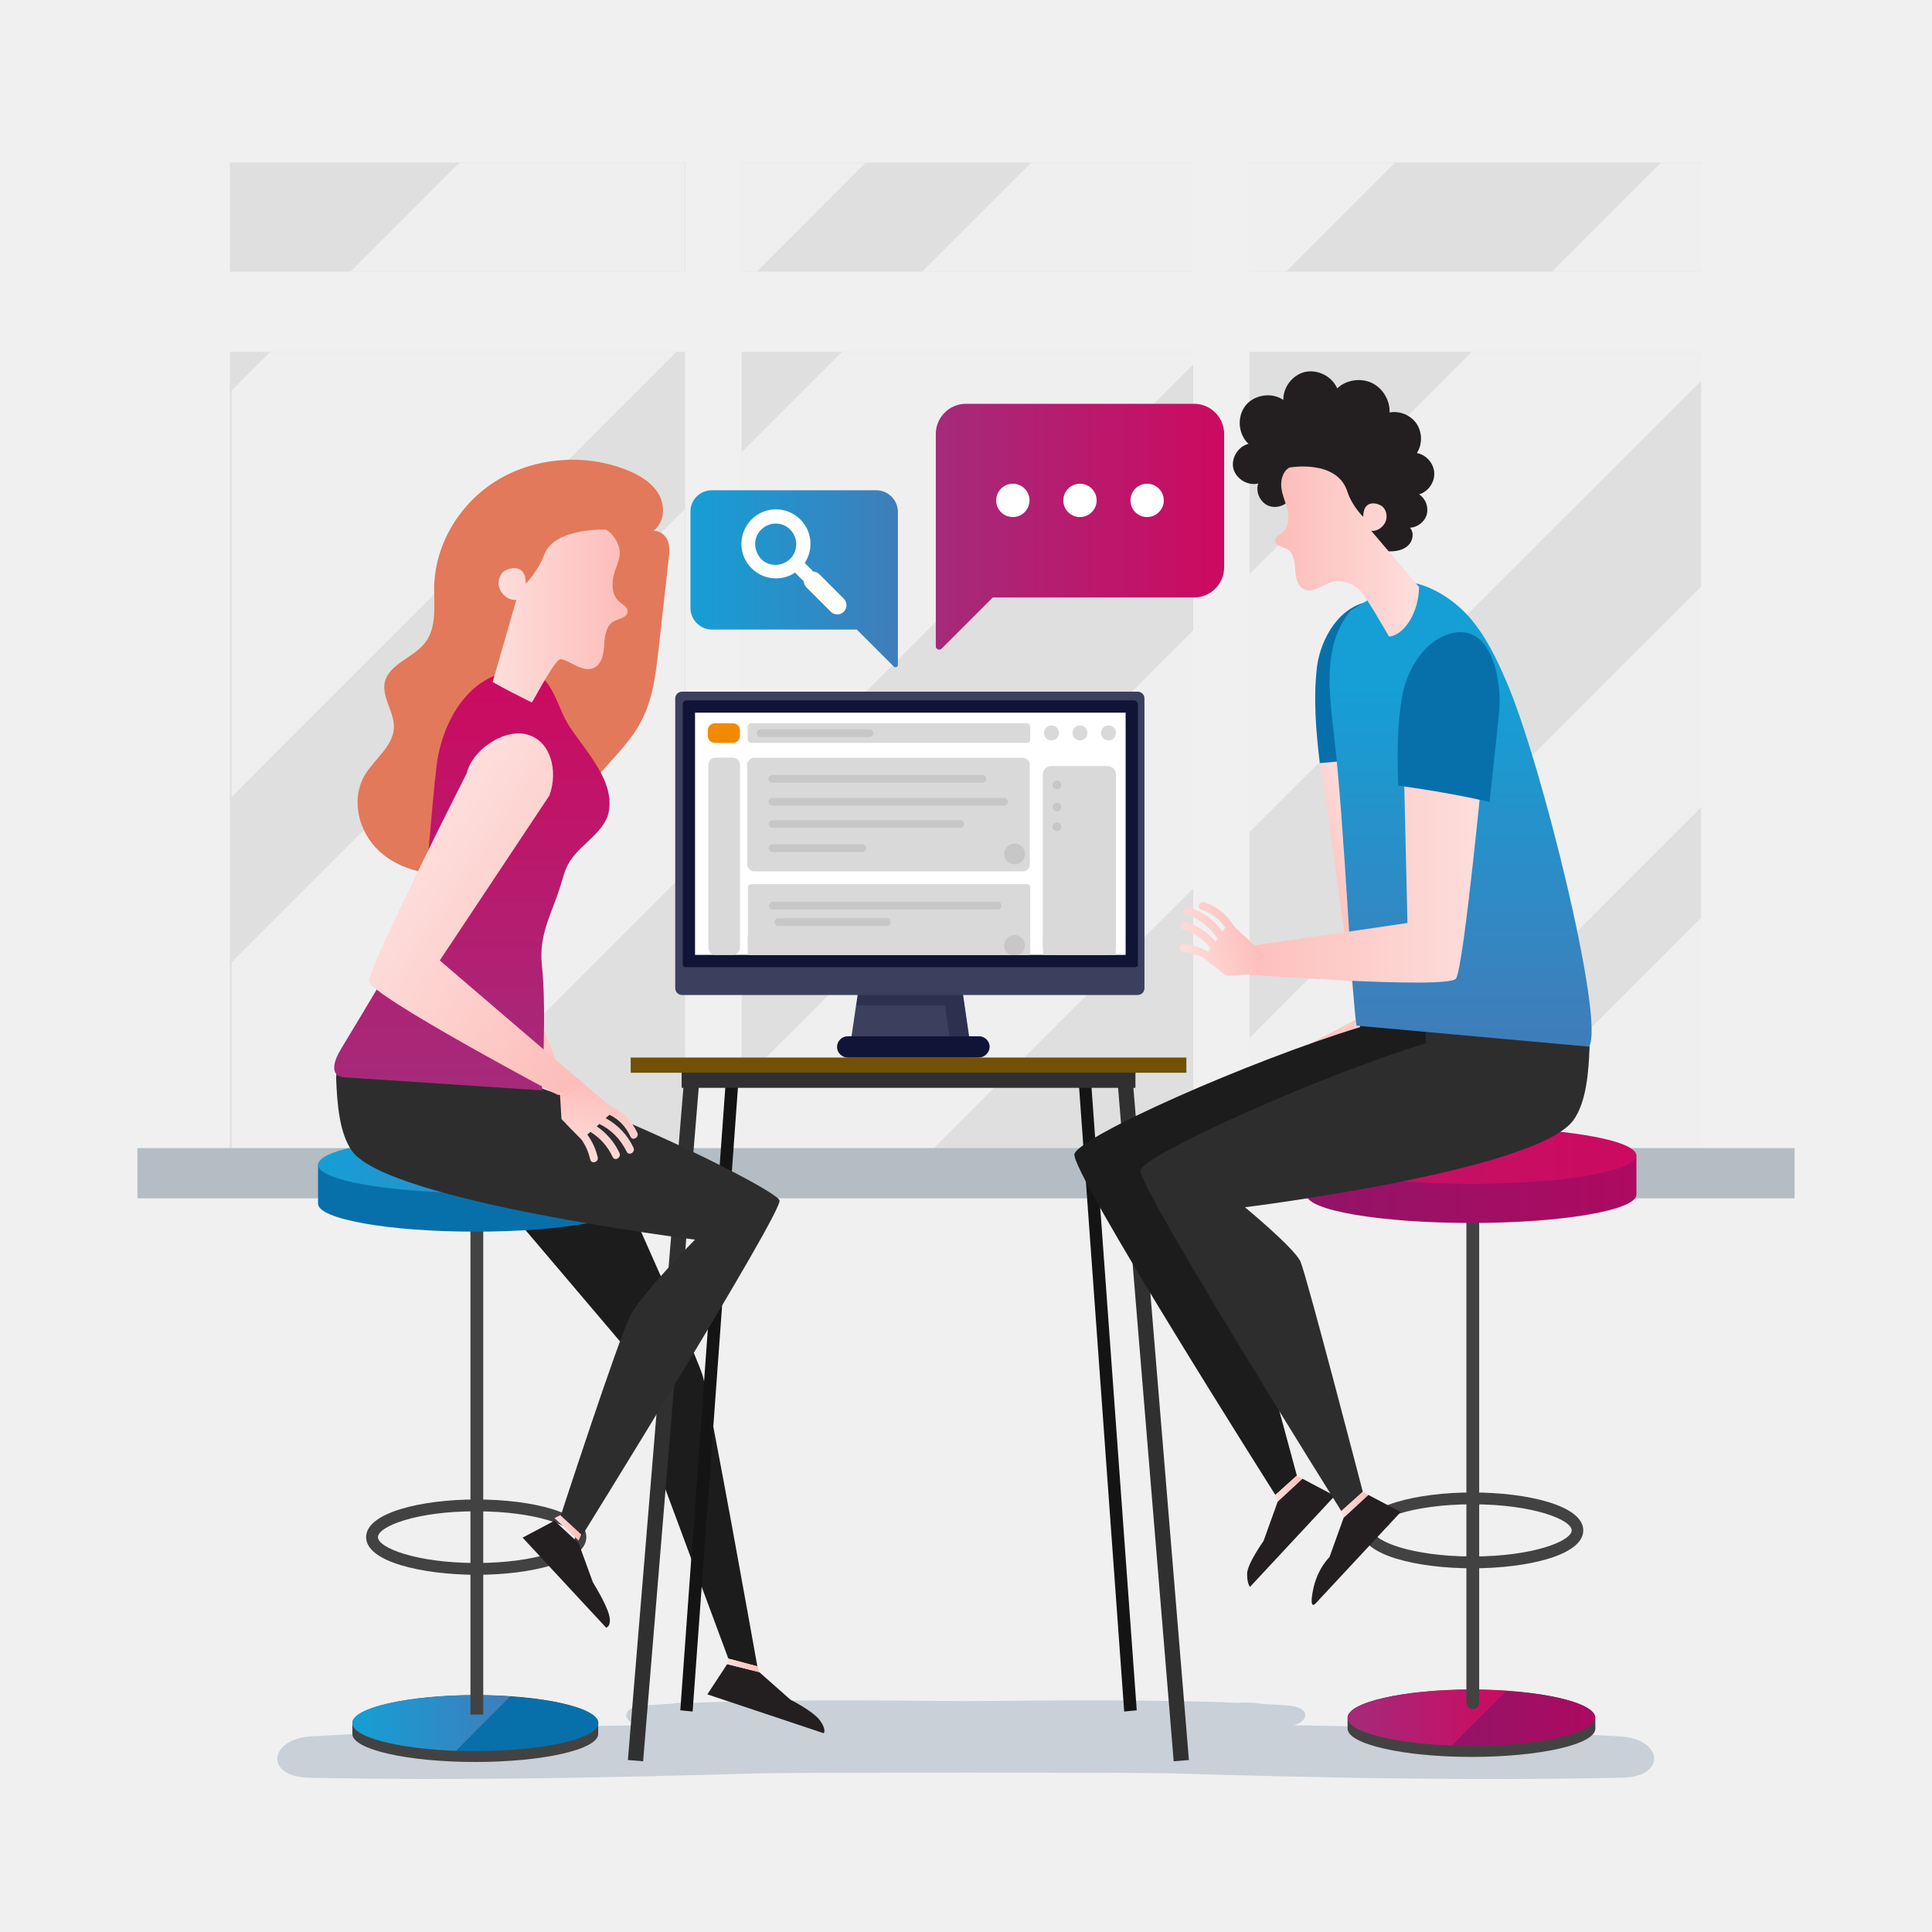
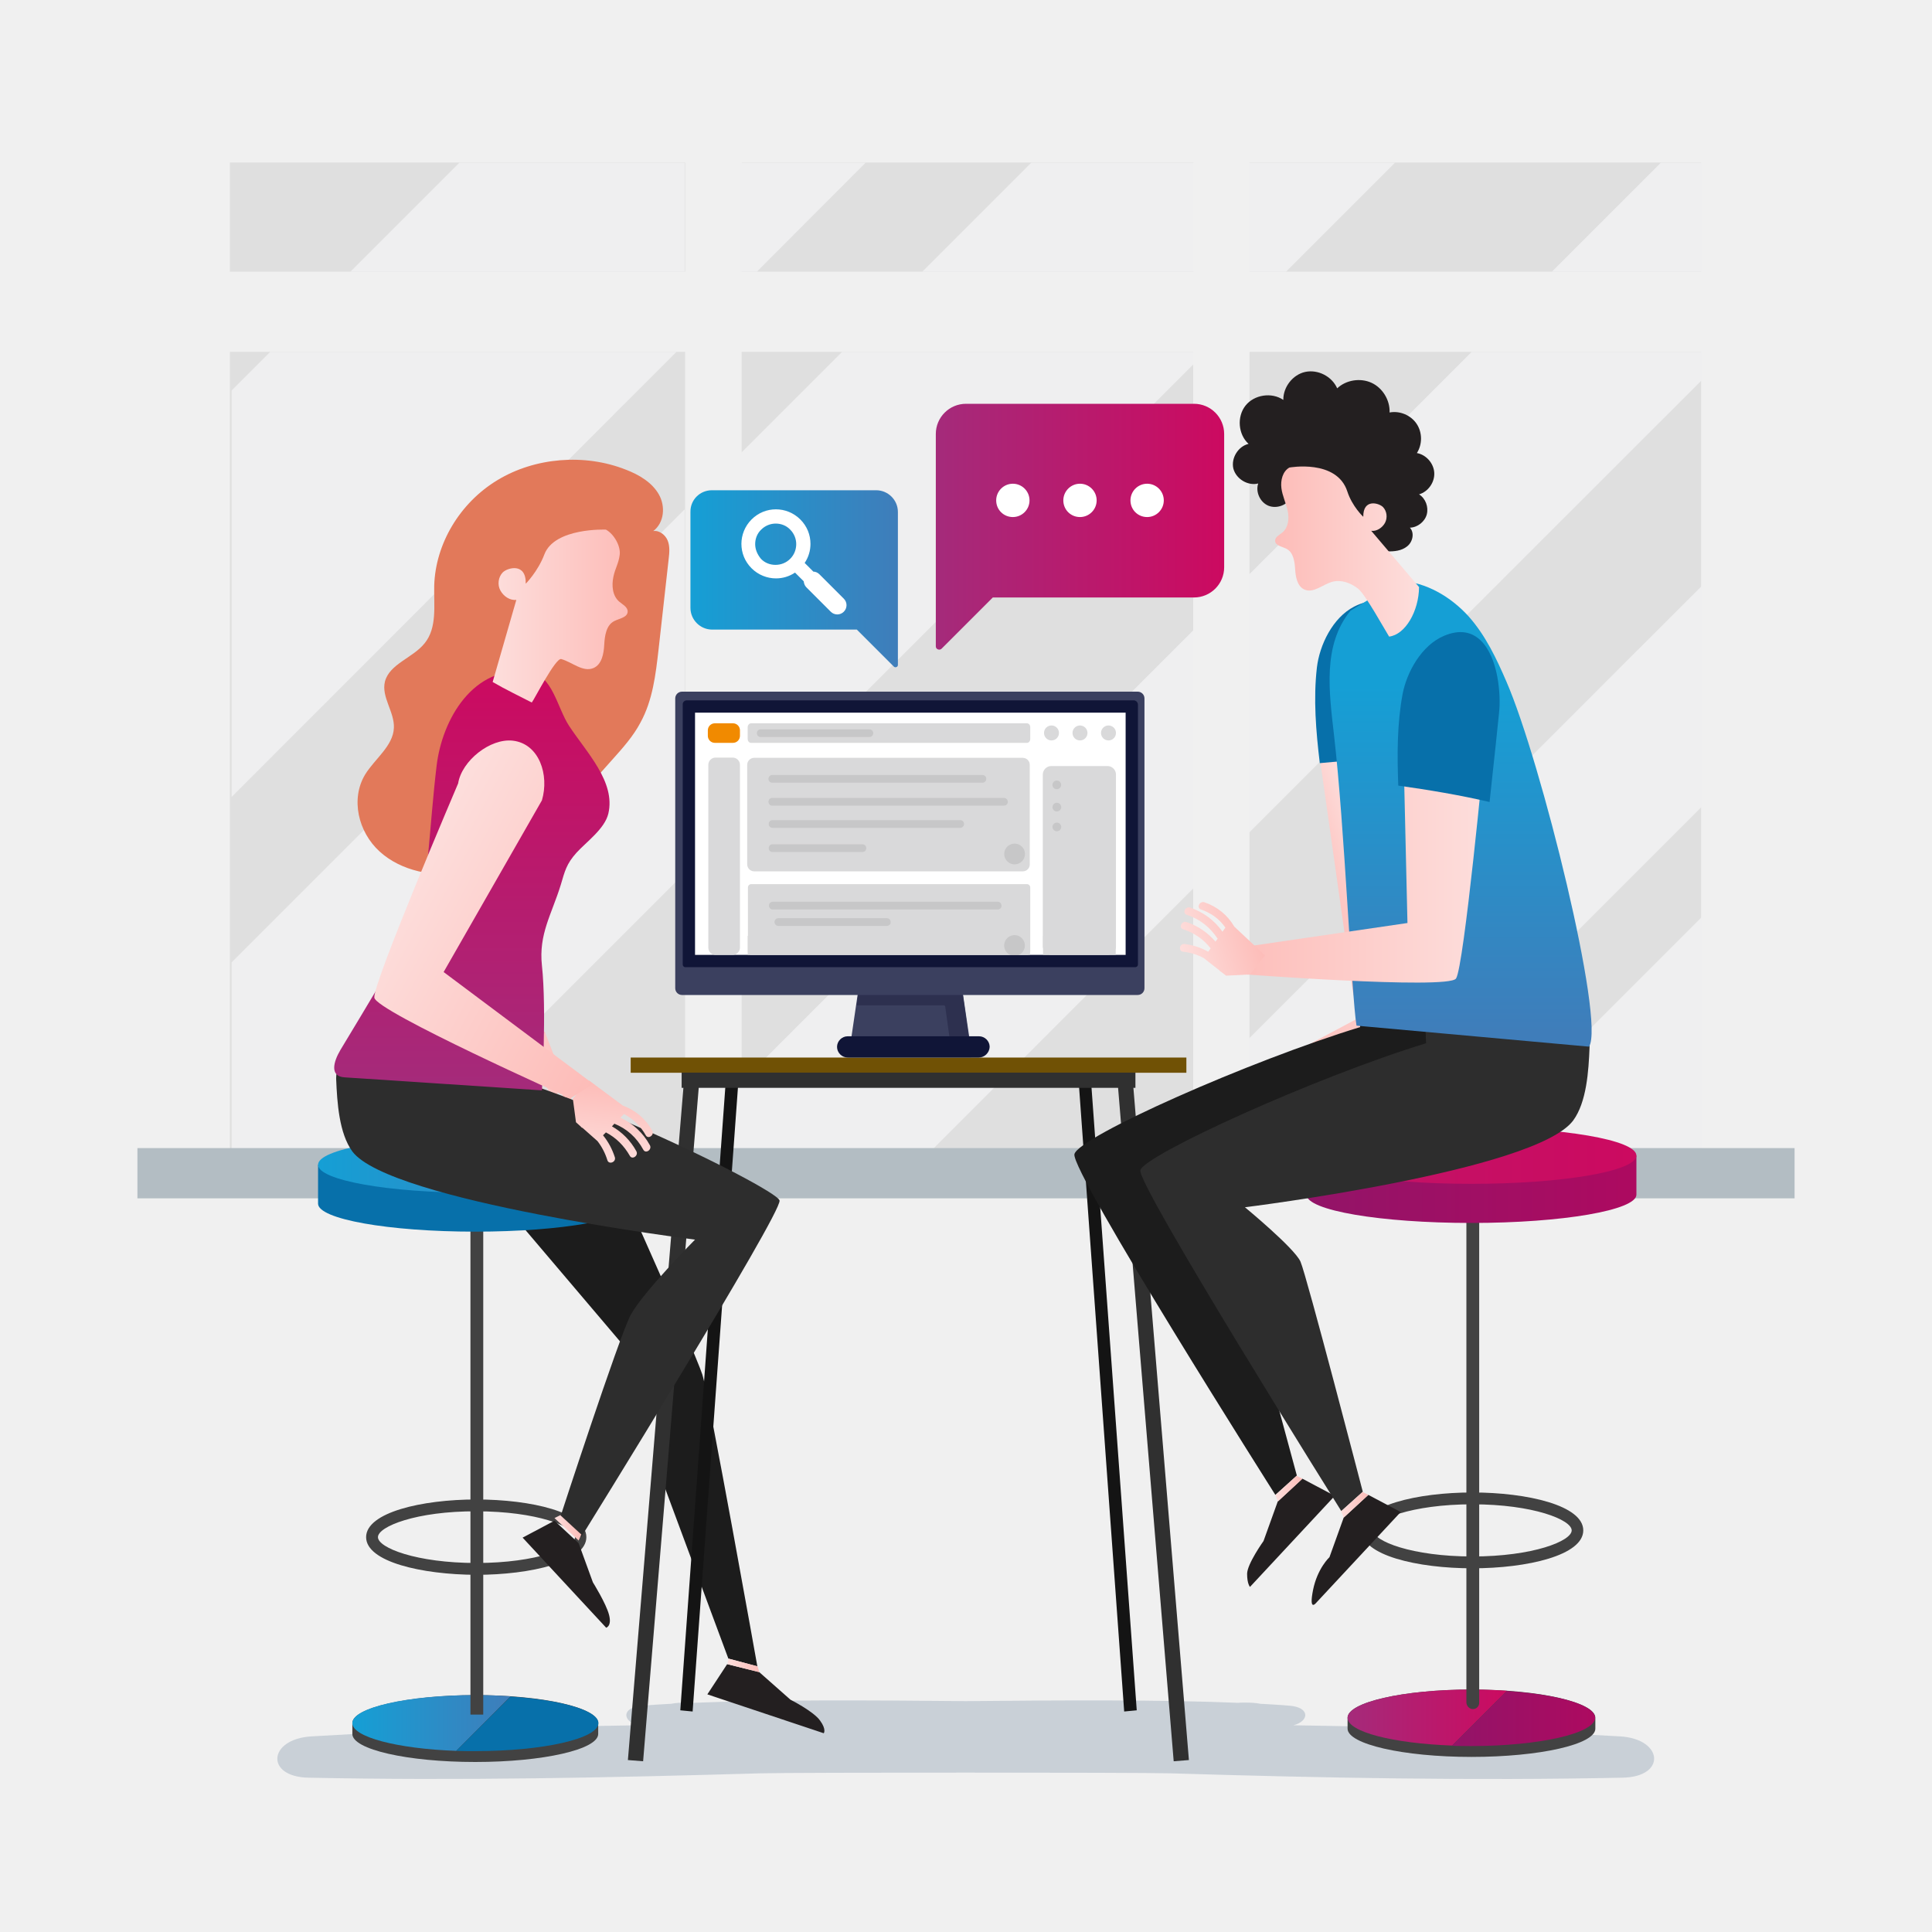
<svg xmlns="http://www.w3.org/2000/svg" version="1.1" id="Layer_1" x="0px" y="0px" viewBox="0 0 800 800" style="enable-background:new 0 0 800 800;" xml:space="preserve">
  <style type="text/css">
	.st0{opacity:0.2;fill:#2E5175;}
	.st1{opacity:0.77;}
	.st2{fill:#D9D9DA;}
	.st3{fill:#EFEFF0;}
	.st4{fill:#B3BDC3;}
	.st5{fill:url(#SVGID_1_);}
	.st6{fill:url(#SVGID_2_);}
	.st7{fill:#0770AA;}
	.st8{fill:url(#SVGID_3_);}
	.st9{fill:url(#SVGID_4_);}
	.st10{fill:#1C1C1C;}
	.st11{fill:#231F20;}
	.st12{fill:#141414;}
	.st13{fill:#705105;}
	.st14{fill:#303030;}
	.st15{fill-rule:evenodd;clip-rule:evenodd;fill:#3B405F;}
	.st16{fill-rule:evenodd;clip-rule:evenodd;fill:#101537;}
	.st17{fill-rule:evenodd;clip-rule:evenodd;fill:#FFFFFF;}
	.st18{fill-rule:evenodd;clip-rule:evenodd;fill:#D9D9DA;}
	.st19{fill-rule:evenodd;clip-rule:evenodd;fill:#2D304F;}
	.st20{fill-rule:evenodd;clip-rule:evenodd;fill:#FDDDB1;}
	.st21{fill-rule:evenodd;clip-rule:evenodd;fill:#F18A00;}
	.st22{opacity:0.1;fill:#231F20;}
	.st23{fill:#424242;}
	.st24{fill:url(#SVGID_5_);}
	.st25{fill:url(#SVGID_6_);}
	.st26{fill:url(#SVGID_7_);}
	.st27{fill:url(#SVGID_8_);}
	.st28{fill:#2D2D2D;}
	.st29{fill:url(#SVGID_9_);}
	.st30{fill:url(#SVGID_10_);}
	.st31{fill:url(#SVGID_11_);}
	.st32{fill:url(#SVGID_12_);}
	.st33{fill:#E2795A;}
	.st34{fill:url(#SVGID_13_);}
	.st35{fill:url(#SVGID_14_);}
	.st36{fill:url(#SVGID_15_);}
	.st37{fill:url(#SVGID_16_);}
	.st38{fill:url(#SVGID_17_);}
	.st39{fill:url(#SVGID_18_);}
	.st40{fill-rule:evenodd;clip-rule:evenodd;fill:url(#SVGID_19_);}
	.st41{fill-rule:evenodd;clip-rule:evenodd;fill:url(#SVGID_20_);}
	.st42{fill:#101537;}
	.st43{fill:url(#SVGID_21_);}
	.st44{fill:url(#SVGID_22_);}
	.st45{fill:url(#SVGID_23_);}
	.st46{fill:url(#SVGID_24_);}
	.st47{fill:url(#SVGID_25_);}
</style>
  <path class="st0" d="M670.9,719c-45-2.6-90.2-3.9-135.3-4.6c6.7-1.8,6.8-7.4-1.5-8.1c-3.8-0.3-7.9-0.6-12.2-0.8  c-2-0.4-4.2-0.5-6.5-0.5c-0.9,0-1.8,0-2.8,0.1c-30.9-1.3-72.2-1.1-112.7-0.7c-40.5-0.4-81.7-0.6-112.7,0.7c-0.9,0-1.9,0-2.8-0.1  c-2.3,0-4.4,0.1-6.5,0.5c-4.3,0.2-8.4,0.5-12.2,0.8c-8.2,0.7-8.2,6.3-1.5,8.1c-45.1,0.7-90.4,1.9-135.3,4.6  c-17.9,1.1-19.2,16.8-1.1,17.1c62,1.3,124.7,0,187-1.8c14-0.4,156-0.4,170,0c62.3,1.9,125,3.1,187,1.8  C690.1,735.8,688.8,720.1,670.9,719z" />
  <g>
    <g>
      <g class="st1">
        <rect x="517.4" y="145.7" class="st2" width="187" height="340.7" />
        <rect x="517.4" y="67.3" class="st2" width="187" height="45.2" />
        <rect x="95.2" y="67.3" class="st2" width="188.5" height="45.2" />
        <rect x="95.2" y="145.7" class="st2" width="188.5" height="340.7" />
        <rect x="307.1" y="67.3" class="st2" width="187" height="45.2" />
        <rect x="307.1" y="145.7" class="st2" width="187" height="340.7" />
      </g>
      <polygon class="st3" points="283.5,112.5 283.5,67.4 190.2,67.4 145.1,112.5   " />
      <polygon class="st3" points="111.9,145.7 95.9,161.7 95.9,330 280.1,145.7   " />
      <polygon class="st3" points="283.5,210.9 95.9,398.5 95.9,485.9 159.1,485.9 283.5,361.5   " />
      <polygon class="st3" points="313.4,112.5 358.4,67.4 306.5,67.4 306.5,112.5   " />
      <polygon class="st3" points="494.1,112.5 494.1,67.4 427,67.4 381.9,112.5   " />
      <polygon class="st3" points="348.7,145.7 306.5,187.9 306.5,338.5 494.1,150.9 494.1,145.7   " />
      <polygon class="st3" points="494.1,261 306.5,448.6 306.5,485.9 376.2,485.9 494.1,367.9   " />
      <polygon class="st3" points="532.5,112.5 577.6,67.4 517.1,67.4 517.1,112.5   " />
      <polygon class="st3" points="609.4,145.7 517.1,238 517.1,344.9 704.8,157.3 704.8,145.7   " />
      <polygon class="st3" points="704.8,112.5 704.8,67.4 687.7,67.4 642.6,112.5   " />
      <polygon class="st3" points="704.8,379.6 598.5,485.9 704.8,485.9   " />
      <polygon class="st3" points="704.8,242.5 517.1,430.1 517.1,485.9 552.8,485.9 704.8,333.9   " />
    </g>
    <g>
      <rect x="56.9" y="475.4" class="st4" width="686.2" height="20.8" />
    </g>
  </g>
  <linearGradient id="SVGID_1_" gradientUnits="userSpaceOnUse" x1="4782.828" y1="-373.31" x2="4892.148" y2="-373.31" gradientTransform="matrix(-0.9412 0.3377 0.3377 0.9412 5235.498 -902.6806)">
    <stop offset="0" style="stop-color:#FDDEDC" />
    <stop offset="1" style="stop-color:#FDBCB8" />
  </linearGradient>
  <path class="st5" d="M521,443.7l68.2-36.4l-29.4-76.5c-1.4-10.9,4.6-23,15.6-22.6l0,0c9.5,0.3,19.7,11.5,19.8,21  c0,0,22.4,87.4,20.8,92.9c-1.6,5.6-86.6,28.9-86.6,28.9L521,443.7z" />
  <g>
    <g>
      <linearGradient id="SVGID_2_" gradientUnits="userSpaceOnUse" x1="569.696" y1="357.987" x2="544.323" y2="367.091">
        <stop offset="0" style="stop-color:#FDDEDC" />
        <stop offset="1" style="stop-color:#FDBCB8" />
      </linearGradient>
      <polygon class="st6" points="560.4,412 546.3,312.5 553.4,312.5 565.2,413.5   " />
      <g>
        <g>
          <path class="st7" d="M545.3,276.4c1.1-9.3,6.5-20.6,15.4-25.2c13-6.7,20.2,3.7,23.3,15.3c1.4,5.3,2,10.9,1.8,15.1      c-0.1,2.7-0.5,15.5-1.1,31.3c-12.9,0.9-25.6,1.9-38.2,3.1C544.9,302.7,543.8,289.4,545.3,276.4z" />
        </g>
      </g>
      <g>
        <g>
          <linearGradient id="SVGID_3_" gradientUnits="userSpaceOnUse" x1="1399.853" y1="1196.892" x2="1381.28" y2="1245.293" gradientTransform="matrix(0.6838 0.7297 -0.7297 0.6838 167.665 -1479.992)">
            <stop offset="0" style="stop-color:#FDDEDC" />
            <stop offset="1" style="stop-color:#FDBCB8" />
          </linearGradient>
          <path class="st8" d="M225.9,427.9l-31.4-41.2c1.2-1.2,2.4-2.4,3.6-3.7c3-3.1,6-6.1,9-9.2c4-4,7.9-8,11.9-12      c3.2-3.2,6.3-6.5,9.5-9.6c3.3-3.2,6.6-6.5,9.7-9.9c1.6-1.7,3.2-3.4,4.7-5.2c0.8-0.9,1.5-1.7,2.3-2.6c0.6-0.7,0.8-1.2,1-2.1      c1.1-3.4,1.4-6.8,0.4-10.3c-0.3-1.2-0.8-2.4-1.4-3.5c0-0.1-0.1-0.1-0.1-0.2c-1.1-2-2.6-3.7-4.4-5c-1.6-1.2-3.9-2.7-5.9-2.9      c-0.9-0.1-1.9,0.2-2.8,0.3c-1.8,0.3-3.6,0.8-5.4,1.5c-3.8,1.4-7.3,3.6-10.2,6.5c-1.7,1.7-3,3.6-4.4,5.6c-2.3,3.3-4.7,6.6-7,9.9      c-3,4.2-5.9,8.4-8.9,12.6c-3.1,4.4-6.3,8.9-9.4,13.3c-2.8,4-5.6,8-8.5,12c-2.1,2.9-4.1,5.8-6.2,8.7c-0.8,1.2-1.6,2.3-2.4,3.5      c-1.5,3.4,46.2,47.6,46.2,47.6L225.9,427.9z" />
          <linearGradient id="SVGID_4_" gradientUnits="userSpaceOnUse" x1="1438.23" y1="1284.916" x2="1451.157" y2="1267.113" gradientTransform="matrix(0.6838 0.7297 -0.7297 0.6838 167.665 -1479.992)">
            <stop offset="0" style="stop-color:#FDDEDC" />
            <stop offset="1" style="stop-color:#FDBCB8" />
          </linearGradient>
          <path class="st9" d="M232.3,462.9c0.3-5.6-1.1-11-4.1-15.7l2-0.5c2.3,3.6,3.4,7.5,3.1,11.9c-0.1,2,3,1.8,3.2-0.2      c0.3-5.4-1.3-10.5-4.6-14.8l-6.1-15.8l-9.3,2.6l-4.1,8.7l0.7,2.5c0,0.2,0,0.5,0.2,0.7c0,0.1,0.1,0.2,0.1,0.2l2.2,7.6      c0.3,2.8,0,5.7-0.7,8.6c-0.5,2,2.6,2.6,3.1,0.6c0.9-3.3,1.1-6.7,0.7-9.9l1.6-0.4c2.3,4,3.3,8.3,3,13.1c-0.1,2,3,1.8,3.2-0.2      c0.3-4.9-0.7-9.5-2.9-13.7l1.4-0.3c3.1,4.5,4.6,9.5,4.2,15C229.1,465.1,232.2,464.9,232.3,462.9z" />
        </g>
        <path class="st10" d="M240.7,460.1c4.3,1.6,47.3,100.3,50.1,109s22.8,120.9,22.8,120.9l-12-3.2l-29.2-78.6v-34.3l-77-90.7     L240.7,460.1z" />
      </g>
      <path class="st11" d="M327.3,703.8l-12.9-11.4l-13.3-3.3l-8.2,12.5l48.2,16.1c0,0,1.2-1.5-1.5-5.2    C337,708.7,327.3,703.8,327.3,703.8z" />
      <g>
        <g>
          <g>
            <polygon class="st12" points="281.7,708.2 286.8,708.7 305.8,447.1 300.6,446.6      " />
            <polygon class="st12" points="470.7,708.2 465.5,708.7 446.6,447.1 451.7,446.6      " />
          </g>
          <rect x="261.1" y="437.8" transform="matrix(-1 -1.224647e-16 1.224647e-16 -1 752.3541 882.0071)" class="st13" width="230.1" height="6.3" />
          <rect x="282.2" y="444.2" transform="matrix(-1 -1.224647e-16 1.224647e-16 -1 752.3541 894.6504)" class="st14" width="187.9" height="6.3" />
          <g>
            <polygon class="st14" points="260,728.8 266.3,729.3 289.6,447.1 283.3,446.6      " />
            <polygon class="st14" points="492.3,728.8 486,729.3 462.7,447.1 469,446.6      " />
          </g>
        </g>
        <g>
          <path class="st15" d="M358.6,391.8c12.2,0,24.4,0,36.7,0c0.3,0,0.6,0.2,0.6,0.5l6.6,45c0,0.3-0.2,0.5-0.5,0.5      c-28.4,0-21.7,0-50.1,0c-0.3,0-0.5-0.2-0.5-0.5l6.6-45C358,392.1,358.3,391.8,358.6,391.8z" />
          <path class="st15" d="M282.4,286.4h188.7c1.5,0,2.8,1.2,2.8,2.8v120c0,1.5-1.2,2.8-2.8,2.8H282.4c-1.5,0-2.8-1.2-2.8-2.8v-120      C279.6,287.6,280.9,286.4,282.4,286.4z" />
          <path class="st16" d="M284.4,290h185c1,0,1.8,0.8,1.8,1.8v107.6c0,0.6-0.5,1.1-1.1,1.1H283.8c-0.6,0-1.1-0.5-1.1-1.1V291.8      C282.6,290.8,283.4,290,284.4,290z" />
          <rect x="287.8" y="295.1" class="st17" width="178.3" height="100.3" />
          <path class="st18" d="M425.2,395.4H311.1c-0.8,0-1.4-0.6-1.4-1.4v-26.5c0-0.8,0.6-1.4,1.4-1.4h114.1c0.8,0,1.4,0.6,1.4,1.4V394      C426.6,394.8,425.9,395.4,425.2,395.4z" />
          <rect x="309.6" y="387.5" class="st18" width="116.9" height="7.9" />
          <g>
            <path class="st18" d="M311,299.5h114.2c0.8,0,1.4,0.7,1.4,1.6v4.9c0,0.9-0.6,1.6-1.4,1.6H311c-0.8,0-1.4-0.7-1.4-1.6v-4.9       C309.6,300.2,310.3,299.5,311,299.5z" />
            <g>
              <circle class="st18" cx="435.4" cy="303.5" r="3.1" />
              <circle class="st18" cx="447.2" cy="303.5" r="3.1" />
              <circle class="st18" cx="459" cy="303.5" r="3.1" />
            </g>
          </g>
          <path class="st19" d="M391.4,416.8l1.7,12.3h8l-2.4-17.1h-41.1h-2.3l-0.6,4.3c0.8,0,1.5,0,2.3,0c11.3,0,22.5,0,33.8,0      C391,416.2,391.3,416.5,391.4,416.8z" />
          <path class="st18" d="M423.6,360.8H312.3c-1.6,0-2.9-1.3-2.9-2.9v-41.2c0-1.6,1.3-2.9,2.9-2.9h111.2c1.6,0,2.9,1.3,2.9,2.9V358      C426.4,359.5,425.1,360.8,423.6,360.8z" />
          <path class="st18" d="M303.4,395.4h-7.1c-1.7,0-3-1.4-3-3v-75.7c0-1.7,1.4-3,3-3h7.1c1.7,0,3,1.4,3,3v75.7      C306.4,394,305,395.4,303.4,395.4z" />
          <line class="st20" x1="288.9" y1="342.8" x2="287.1" y2="346.1" />
          <path class="st18" d="M435.3,395.4h23.3c1.9,0,3.5-1.6,3.5-3.5v-71.2c0-1.9-1.6-3.5-3.5-3.5h-23.3c-1.9,0-3.5,1.6-3.5,3.5v71.2      C431.9,393.8,433.5,395.4,435.3,395.4z" />
          <path class="st18" d="M431.9,395.4H462c0,0,0,0,0,0v-7.8c0,0,0,0,0,0h-30.1c0,0,0,0,0,0L431.9,395.4      C431.9,395.4,431.9,395.4,431.9,395.4z" />
          <path class="st21" d="M303.5,307.6H296c-1.6,0-2.9-1.3-2.9-2.9v-2.3c0-1.6,1.3-2.9,2.9-2.9h7.5c1.6,0,2.9,1.3,2.9,2.9v2.3      C306.4,306.3,305.1,307.6,303.5,307.6z" />
          <path class="st22" d="M406.8,324.1h-87c-0.9,0-1.6-0.7-1.6-1.6l0,0c0-0.9,0.7-1.6,1.6-1.6h87c0.9,0,1.6,0.7,1.6,1.6l0,0      C408.4,323.4,407.7,324.1,406.8,324.1z" />
          <path class="st22" d="M415.7,333.6h-95.9c-0.9,0-1.6-0.7-1.6-1.6v0c0-0.9,0.7-1.6,1.6-1.6h95.9c0.9,0,1.6,0.7,1.6,1.6v0      C417.4,332.9,416.6,333.6,415.7,333.6z" />
          <path class="st22" d="M397.6,342.8h-77.7c-0.9,0-1.6-0.7-1.6-1.6l0,0c0-0.9,0.7-1.6,1.6-1.6h77.7c0.9,0,1.6,0.7,1.6,1.6l0,0      C399.2,342,398.5,342.8,397.6,342.8z" />
          <path class="st22" d="M357.1,352.8h-37.2c-0.9,0-1.6-0.7-1.6-1.6l0,0c0-0.9,0.7-1.6,1.6-1.6h37.2c0.9,0,1.6,0.7,1.6,1.6l0,0      C358.7,352.1,358,352.8,357.1,352.8z" />
          <path class="st22" d="M413.1,376.6H320c-0.9,0-1.6-0.7-1.6-1.6l0,0c0-0.9,0.7-1.6,1.6-1.6h93.1c0.9,0,1.6,0.7,1.6,1.6l0,0      C414.8,375.9,414,376.6,413.1,376.6z" />
          <path class="st22" d="M367.2,383.4h-44.9c-0.9,0-1.6-0.7-1.6-1.6l0,0c0-0.9,0.7-1.6,1.6-1.6h44.9c0.9,0,1.6,0.7,1.6,1.6l0,0      C368.9,382.7,368.1,383.4,367.2,383.4z" />
          <path class="st22" d="M360,305.2H315c-0.9,0-1.6-0.7-1.6-1.6l0,0c0-0.9,0.7-1.6,1.6-1.6H360c0.9,0,1.6,0.7,1.6,1.6l0,0      C361.6,304.4,360.9,305.2,360,305.2z" />
          <circle class="st22" cx="437.6" cy="325" r="1.8" />
          <ellipse transform="matrix(0.999 -4.571133e-02 4.571133e-02 0.999 -14.8194 20.3535)" class="st22" cx="437.6" cy="334.2" rx="1.8" ry="1.8" />
          <ellipse transform="matrix(0.999 -4.571133e-02 4.571133e-02 0.999 -15.1957 20.3621)" class="st22" cx="437.6" cy="342.4" rx="1.8" ry="1.8" />
        </g>
      </g>
      <g>
        <g>
          <path class="st11" d="M534.7,205.9c-1.7,3.3-6.1,4.9-9.5,3.5c-3.4-1.4-5.4-5.7-4.2-9.2c-4.3,1.1-9.2-1.9-10.3-6.2      c-1-4.3,2-9.2,6.3-10.2c-4.3-3.9-4.9-11.2-1.3-15.8c3.6-4.6,10.9-5.7,15.7-2.4c-0.1-5.3,3.9-10.5,9.1-11.6      c5.2-1.1,11,1.8,13.2,6.8c3.7-3.5,9.6-4.4,14.2-2.3c4.6,2.1,7.7,7.2,7.5,12.3c4.2-0.8,8.8,1.1,11.2,4.7s2.4,8.5,0.1,12.1      c3.9,0.7,7,4.3,7.2,8.2c0.2,3.9-2.5,7.8-6.3,8.9c2.7,1.7,4,5.2,3.2,8.3c-0.8,3-3.8,5.4-7,5.5c2,2.1,1.2,5.9-1.1,7.7      c-2.3,1.9-5.4,2.2-8.4,2.1c-2.9-0.1-5.9-0.5-8.8,0.1L534.7,205.9z" />
          <g>
            <g>
              <path class="st23" d="M558,711.3v4.5c0,6.4,23,11.7,51.3,11.7c28.3,0,51.3-5.2,51.3-11.7v-4.5c0-6.4-23-11.7-51.3-11.7        C581,699.6,558,704.9,558,711.3z" />
              <linearGradient id="SVGID_5_" gradientUnits="userSpaceOnUse" x1="557.997" y1="711.223" x2="623.954" y2="711.223">
                <stop offset="1.762821e-02" style="stop-color:#A52A7A" />
                <stop offset="1" style="stop-color:#CC0A60" />
              </linearGradient>
              <path class="st24" d="M558,711.3c0-6.4,23-11.7,51.3-11.7c5.1,0,10,0.2,14.7,0.5l-22.7,22.7C576.7,721.9,558,717.1,558,711.3z        " />
              <linearGradient id="SVGID_6_" gradientUnits="userSpaceOnUse" x1="601.271" y1="711.538" x2="660.544" y2="711.538">
                <stop offset="0" style="stop-color:#921468" />
                <stop offset="1" style="stop-color:#AD0A60" />
              </linearGradient>
              <path class="st25" d="M660.5,711.3c0,6.4-23,11.7-51.3,11.7c-2.7,0-5.4,0-8-0.1l22.7-22.7C645.1,701.6,660.5,706,660.5,711.3z        " />
            </g>
            <path class="st23" d="M609.9,707.7L609.9,707.7c1.5,0,2.6-1.2,2.6-2.6V480.4h-5.3v224.6C607.3,706.5,608.5,707.7,609.9,707.7z" />
            <g>
              <path class="st23" d="M563.8,633.7c0-10.3,23.1-15.7,45.9-15.7c22.8,0,45.9,5.4,45.9,15.7s-23.1,15.7-45.9,15.7        C586.9,649.4,563.8,644,563.8,633.7z M568.6,633.7c0,4.4,16,10.8,41.1,10.8c25.1,0,41.1-6.4,41.1-10.8        c0-4.4-16-10.8-41.1-10.8C584.6,622.9,568.6,629.3,568.6,633.7z" />
            </g>
            <g>
              <linearGradient id="SVGID_7_" gradientUnits="userSpaceOnUse" x1="540.924" y1="492.393" x2="677.618" y2="492.393">
                <stop offset="0" style="stop-color:#921468" />
                <stop offset="1" style="stop-color:#AD0A60" />
              </linearGradient>
              <path class="st26" d="M677.6,478.5v16.2c0,6.4-30.6,11.7-68.3,11.7c-37.7,0-68.3-5.2-68.3-11.7v-16.2H677.6z" />
              <linearGradient id="SVGID_8_" gradientUnits="userSpaceOnUse" x1="540.924" y1="478.47" x2="677.618" y2="478.47">
                <stop offset="0" style="stop-color:#C01468" />
                <stop offset="1" style="stop-color:#CC0A60" />
              </linearGradient>
              <ellipse class="st27" cx="609.3" cy="478.5" rx="68.3" ry="11.7" />
            </g>
          </g>
          <g>
            <g>
              <path class="st10" d="M562.8,414.9c12.3,0.8,52.1-4.4,60.7-2.3c5,1.2,7.6,10.6,7.4,14.4c-0.4,9.8-1.2,22.7-6.8,30.3        c-15.7,21-135.9,35.9-135.9,35.9l23,22.5l25.8,95.3l-8.9,8c0,0-84.9-133.9-83.2-141.1c1.7-7.2,72.7-38.7,118.3-52.6        L562.8,414.9z" />
              <path class="st11" d="M523.2,638.1l5.9-16.4l10.2-9.4l13.4,7.1l-35.1,37.7c0,0-1.2-1.2-1.2-5.4        C516.4,647.6,523.2,638.1,523.2,638.1z" />
            </g>
            <g>
              <path class="st28" d="M590.1,421.6c12.3,0.8,52.1-4.4,60.7-2.3c5,1.2,7.6,10.6,7.4,14.4c-0.4,9.8-1.2,22.7-6.8,30.3        c-15.7,21-135.9,35.9-135.9,35.9s20.5,16.9,23,22.5c2.5,5.6,25.8,95.3,25.8,95.3l-8.9,8c0,0-84.5-134.9-83.2-141.1        c1.3-6.2,72.7-38.7,118.3-52.6L590.1,421.6z" />
              <path class="st11" d="M550.5,644.8l5.9-16.4l10.2-9.4l13.4,7.1l-35.1,37.7c0,0-3,3.7-1.2-5.4        C545.5,649.4,550.5,644.8,550.5,644.8z" />
            </g>
            <g>
              <g>
                <linearGradient id="SVGID_9_" gradientUnits="userSpaceOnUse" x1="494.586" y1="283.85" x2="494.586" y2="428.065" gradientTransform="matrix(-1 0 0 1 1099.387 0)">
                  <stop offset="0" style="stop-color:#159FD5" />
                  <stop offset="1" style="stop-color:#3F7DBA" />
                </linearGradient>
                <path class="st29" d="M579.4,240.5c11.3,0.5,21.5,6.8,28.7,14.7c7.1,8,11.6,17.6,15.7,27.1c14.3,32.9,40.9,140.4,34.2,151.1         l-96.3-8.7c-2.1-12.9-4.9-82.1-9.3-120.2c-2-17.7-4.9-37.3,6.8-51.6L579.4,240.5z" />
                <g>
                  <g>
                    <linearGradient id="SVGID_10_" gradientUnits="userSpaceOnUse" x1="511.846" y1="228.43" x2="571.428" y2="228.43" gradientTransform="matrix(-1 0 0 1 1099.387 0)">
                      <stop offset="0" style="stop-color:#FDDEDC" />
                      <stop offset="1" style="stop-color:#FDBCB8" />
                    </linearGradient>
                    <path class="st30" d="M533.9,193.6c-2.8,1.6-3.7,5.3-3.3,8.5c0.4,3.2,1.9,6.2,2.6,9.4c0.7,3.2,0.3,6.9-2.2,9           c-1.2,1-3,1.8-3,3.4c0,2.1,3,2.4,4.8,3.4c2.8,1.5,3.3,5.3,3.5,8.5c0.2,3.2,0.9,7,3.8,8.3c3.8,1.7,7.6-2.1,11.6-3.2           c3.7-1,7.7,0.5,10.7,2.9c3,2.4,10.8,16.6,12.8,19.8c6.7-0.8,12.3-10.5,12.4-20.5l-19.8-23.3c2.3,0.3,4.6-1.3,5.7-3.3           c1.1-2.1,0.8-4.8-0.8-6.5c-1.6-1.7-8.3-3.7-8.2,4c0,0-4.6-4.3-6.6-10.5C553.5,190,533.9,193.6,533.9,193.6z" />
                  </g>
                </g>
                <g>
                  <linearGradient id="SVGID_11_" gradientUnits="userSpaceOnUse" x1="4538.775" y1="345.071" x2="4648.095" y2="345.071" gradientTransform="matrix(-1 0 0 1 5154.354 0)">
                    <stop offset="0" style="stop-color:#FDDEDC" />
                    <stop offset="1" style="stop-color:#FDBCB8" />
                  </linearGradient>
                  <path class="st31" d="M506.3,393.4l76.5-11.2l-1.9-81.9c2.3-10.7,12.1-20.1,22.3-16l0,0c8.8,3.5,14.7,17.4,11.5,26.4          c0,0-8.5,89.8-11.8,94.5c-3.3,4.7-91.3-2-91.3-2L506.3,393.4z" />
                  <linearGradient id="SVGID_12_" gradientUnits="userSpaceOnUse" x1="2242.741" y1="1695.306" x2="2242.741" y2="1662.413" gradientTransform="matrix(-0.2913 -0.9566 -0.9566 0.2913 2764.171 2045.9)">
                    <stop offset="0" style="stop-color:#FDDEDC" />
                    <stop offset="1" style="stop-color:#FDBCB8" />
                  </linearGradient>
                  <path class="st32" d="M497.3,376.6c-2-0.7-0.6-3.6,1.4-3c5.3,1.8,9.6,5.3,12.4,10.1l12.7,11.9l-6.2,7.9l-9.9,0.5l-2.1-1.6          c-0.2-0.1-0.4-0.2-0.6-0.5c-0.1-0.1-0.1-0.1-0.2-0.2l-6.4-5c-2.6-1.4-5.5-2.3-8.5-2.6c-2.1-0.3-1.5-3.5,0.6-3.2          c3.5,0.4,6.8,1.5,9.8,3.2l1-1.4c-2.9-3.7-6.7-6.4-11.4-7.9c-2-0.7-0.6-3.6,1.4-3c4.8,1.6,8.8,4.4,12,8.1l0.9-1.2          c-3.1-4.7-7.3-8.1-12.8-9.9c-2-0.7-0.6-3.6,1.4-3c5.5,1.9,10.1,5.3,13.4,10l1.2-1.7C505,380.6,501.6,378.1,497.3,376.6z" />
                </g>
                <g>
                  <path class="st7" d="M580.8,287.3c1.8-9.2,7.9-20.1,17.1-24c13.4-5.7,19.9,5.2,22.1,16.9c1,5.4,1.2,11,0.7,15.2          c-0.3,3-1.9,18.5-3.9,36.7c-12.4-2.9-25.1-5-37.8-6.8C578.5,312.5,578.5,299.6,580.8,287.3z" />
                </g>
              </g>
            </g>
          </g>
        </g>
      </g>
      <g>
        <path class="st33" d="M224.3,345.5c6.8-5.8,12.7-12.4,18.6-19c3.5-4,7.1-7.9,10.6-11.9c4.3-4.8,8.7-9.7,11.7-15.4     c5.1-9.3,6.3-19.9,7.5-30.3c1.4-12.5,2.8-25,4.2-37.6c0.3-2.5,0.5-5.1-0.4-7.4c-0.9-2.3-3.4-4.4-6-4c4.6-3.5,5.1-10.3,2.3-15.2     c-2.8-4.9-8.1-8.1-13.6-10.2c-17.1-6.8-37.7-5.1-53.2,4.3c-15.6,9.4-25.7,26.4-26.2,43.7c-0.2,8.2,1.3,17.4-4,23.9     c-4.8,6-14.5,8.5-16.4,15.8c-1.6,6.4,4,12.6,3.7,19.2c-0.3,7.5-7.9,12.8-11.9,19.3c-6.1,10.1-2.9,23.8,6,31.9     c8.9,8.1,22.4,10.8,34.6,8.7S215.1,353.3,224.3,345.5z" />
        <g>
          <g>
            <path class="st23" d="M145.9,713.5v4.5c0,6.4,22.8,11.6,50.9,11.6c28.1,0,50.9-5.2,50.9-11.6v-4.5c0-6.4-22.8-11.6-50.9-11.6       C168.7,702,145.9,707.2,145.9,713.5z" />
            <linearGradient id="SVGID_13_" gradientUnits="userSpaceOnUse" x1="145.904" y1="713.473" x2="211.412" y2="713.473">
              <stop offset="0" style="stop-color:#159FD5" />
              <stop offset="1" style="stop-color:#3F7DBA" />
            </linearGradient>
            <path class="st34" d="M145.9,713.5c0-6.4,22.8-11.6,50.9-11.6c5.1,0,10,0.2,14.6,0.5L188.9,725       C164.5,724.1,145.9,719.3,145.9,713.5z" />
            <path class="st7" d="M247.8,713.5c0,6.4-22.8,11.6-50.9,11.6c-2.7,0-5.4,0-8-0.1l22.5-22.5       C232.4,703.9,247.8,708.3,247.8,713.5z" />
          </g>
          <rect x="194.9" y="484.3" transform="matrix(-1 -1.224647e-16 1.224647e-16 -1 395.003 1194.273)" class="st23" width="5.3" height="225.7" />
          <g>
            <path class="st23" d="M151.6,636.5c0-10.2,23-15.6,45.6-15.6c22.7,0,45.6,5.3,45.6,15.6c0,10.2-23,15.6-45.6,15.6       C174.6,652,151.6,646.7,151.6,636.5z M156.5,636.5c0,4.4,15.9,10.7,40.8,10.7c24.9,0,40.8-6.4,40.8-10.7       c0-4.4-15.9-10.7-40.8-10.7C172.4,625.7,156.5,632.1,156.5,636.5z" />
          </g>
          <g>
            <path class="st7" d="M261.9,482.3v16.1c0,6.4-29.1,11.6-65.1,11.6s-65.1-5.2-65.1-11.6v-16.1H261.9z" />
            <linearGradient id="SVGID_14_" gradientUnits="userSpaceOnUse" x1="131.727" y1="482.304" x2="261.931" y2="482.304">
              <stop offset="0" style="stop-color:#159FD5" />
              <stop offset="1" style="stop-color:#3F7DBA" />
            </linearGradient>
            <ellipse class="st35" cx="196.8" cy="482.3" rx="65.1" ry="11.6" />
          </g>
        </g>
        <g>
          <path class="st28" d="M179.6,440.6c-12.1,0.8-24.6-10-33.1-7.9c-4.9,1.2-7.5,10.4-7.3,14.2c0.4,9.6,1.2,22.4,6.7,29.9      c15.5,20.7,141.9,36.5,141.9,36.5s-21.8,22-26.7,31.3c-4.9,9.3-29.2,83.9-29.2,83.9l8.8,7.9c0,0,83.1-134,82.1-139.3      C321.7,491.9,212.3,438.4,179.6,440.6z" />
          <path class="st11" d="M245.5,655.2l-5.9-16.2l-10-9.3l-13.2,7L251,674c0,0,2.4-0.6,1.2-5.3S245.5,655.2,245.5,655.2z" />
        </g>
        <linearGradient id="SVGID_15_" gradientUnits="userSpaceOnUse" x1="195.369" y1="451.639" x2="195.369" y2="277.91">
          <stop offset="1.762821e-02" style="stop-color:#A52A7A" />
          <stop offset="1" style="stop-color:#CC0A60" />
        </linearGradient>
        <path class="st36" d="M235.6,300.5c-4.9-7.5-6.9-21.2-16.6-22.4c-23.1-2.8-35.9,19.8-38.2,38.9c-1.5,12.5-2.4,25.1-3.6,37.7     c-0.7,7.6-0.1,18.6-3.9,25.4c-6.7,12.1-23,39.2-32.3,54.6c-3.1,5.2-4.4,11,1.6,11.4l81.8,5.4c0,0,2-33.2,0-51.7     c-1.4-13,4-21.1,7.8-33.4c1.7-5.7,2.3-8.6,6.5-13.3c4.1-4.5,11.7-9.9,13.2-16.2C255,323.7,242.8,311.5,235.6,300.5z" />
        <g>
          <linearGradient id="SVGID_16_" gradientUnits="userSpaceOnUse" x1="204.128" y1="255.117" x2="259.955" y2="255.117">
            <stop offset="0" style="stop-color:#FDDEDC" />
            <stop offset="1" style="stop-color:#FDBCB8" />
          </linearGradient>
          <path class="st37" d="M256.5,249.2c-2.9-2.4-3.3-6.7-2.5-10.4c0.8-3.7,2.1-5.3,2.6-9c0.5-3.7-2.4-8.7-5.7-10.5      c0,0-21.3-0.9-25.5,10.3c-2.7,7.1-7.7,12.1-7.7,12.1c0.2-8.9-7.6-6.6-9.5-4.7c-1.9,1.9-2.3,5.2-1,7.5c1.3,2.4,3.9,4.2,6.6,3.9      l-9.8,34c5.3,3.1,10.8,5.7,16.2,8.5c1-1.2,9.9-18.7,12.2-18c4.6,1.3,9,5.6,13.4,3.7c3.4-1.5,4.2-5.9,4.4-9.6      c0.2-3.7,0.8-8.1,4.1-9.8c2.1-1.1,5.5-1.5,5.6-3.9C260,251.4,257.9,250.4,256.5,249.2z" />
        </g>
        <g>
-           <linearGradient id="SVGID_17_" gradientUnits="userSpaceOnUse" x1="518.995" y1="828.206" x2="518.995" y2="795.313" gradientTransform="matrix(0.9837 0.1796 -0.1796 0.9837 -117.3549 -427.0305)">
-             <stop offset="0" style="stop-color:#FDDEDC" />
-             <stop offset="1" style="stop-color:#FDBCB8" />
-           </linearGradient>
-           <path class="st38" d="M261.1,470.7c0.9,1.9,3.7,0.2,2.8-1.7c-2.4-5.1-6.4-8.9-11.5-11.2l-13.3-11.3l-7.2,7l0.6,9.9l1.9,1.9      c0.1,0.2,0.3,0.4,0.5,0.6c0.1,0.1,0.1,0.1,0.2,0.2l5.7,5.8c1.7,2.4,2.9,5.2,3.6,8.2c0.5,2.1,3.6,1.1,3.1-0.9      c-0.8-3.5-2.3-6.6-4.3-9.4l1.3-1.1c4,2.5,7.1,5.9,9.2,10.4c0.9,1.9,3.7,0.2,2.8-1.7c-2.1-4.5-5.4-8.3-9.4-11l1.1-1      c5.1,2.5,8.8,6.4,11.3,11.5c0.9,1.9,3.7,0.2,2.8-1.7c-2.5-5.3-6.4-9.4-11.5-12.2l1.6-1.4C256.3,463.5,259.2,466.6,261.1,470.7z" />
-           <linearGradient id="SVGID_18_" gradientUnits="userSpaceOnUse" x1="1036.754" y1="1352.061" x2="1146.074" y2="1352.061" gradientTransform="matrix(0.8452 0.5344 -0.5344 0.8452 20.5893 -1348.179)">
-             <stop offset="0" style="stop-color:#FDDEDC" />
-             <stop offset="1" style="stop-color:#FDBCB8" />
-           </linearGradient>
-           <path class="st39" d="M240.8,448l-58.7-50.3l45.4-68.3c3.8-10.3,0.5-23.5-10.3-25.5l0,0c-9.3-1.7-21.7,6.9-23.9,16.2      c0,0-40.8,80.4-40.5,86.2s78.2,47.1,78.2,47.1l9.4-5.1L240.8,448z" />
+           <linearGradient id="SVGID_17_" gradientUnits="userSpaceOnUse" x1="520.502" y1="831.218" x2="520.502" y2="798.326" gradientTransform="matrix(0.9936 0.1133 -0.1133 0.9936 -171.4584 -403.3923)">
+             <stop offset="0" style="stop-color:#FDDEDC" />
+             <stop offset="1" style="stop-color:#FDBCB8" />
+           </linearGradient>
+           <path class="st38" d="M267.4,470.1c1,1.8,3.7-0.1,2.7-1.9c-2.7-4.9-7-8.5-12.2-10.4l-14-10.4l-6.7,7.5l1.3,9.8l2,1.8      c0.1,0.2,0.3,0.4,0.6,0.5c0.1,0,0.1,0.1,0.2,0.1l6.1,5.4c1.8,2.3,3.2,5,4.1,7.9c0.6,2,3.7,0.8,3.1-1.2c-1.1-3.4-2.7-6.4-4.9-9.1      l1.2-1.2c4.2,2.2,7.5,5.5,9.9,9.7c1,1.8,3.7-0.1,2.7-1.9c-2.4-4.4-5.9-7.9-10.1-10.3l1-1.1c5.2,2.1,9.2,5.7,12,10.8      c1,1.8,3.7-0.1,2.7-1.9c-2.8-5.1-7-9-12.2-11.4l1.5-1.5C262.1,463.3,265.2,466.2,267.4,470.1z" />
+           <linearGradient id="SVGID_18_" gradientUnits="userSpaceOnUse" x1="1039.278" y1="1354.292" x2="1148.599" y2="1354.292" gradientTransform="matrix(0.8791 0.4767 -0.4767 0.8791 -95.4633 -1331.706)">
+             <stop offset="0" style="stop-color:#FDDEDC" />
+             <stop offset="1" style="stop-color:#FDBCB8" />
+           </linearGradient>
+           <path class="st39" d="M245.6,448.8l-61.9-46.3l40.7-71.1c3.1-10.5-1.1-23.4-12-24.7l0,0c-9.4-1.1-21.2,8.3-22.7,17.7      c0,0-35.4,82.9-34.7,88.7c0.7,5.7,81.2,41.7,81.2,41.7l9-5.7L245.6,448.8z" />
        </g>
      </g>
    </g>
  </g>
  <g>
    <linearGradient id="SVGID_19_" gradientUnits="userSpaceOnUse" x1="387.517" y1="218.103" x2="506.862" y2="218.103">
      <stop offset="1.762821e-02" style="stop-color:#A52A7A" />
      <stop offset="1" style="stop-color:#CC0A60" />
    </linearGradient>
    <path class="st40" d="M494.4,167.2H400c-6.9,0-12.5,5.6-12.5,12.5v51.4v3.8v32.7c0,0.6,0.3,1.1,0.9,1.3c0.5,0.2,1.1,0.1,1.5-0.3   l21.2-21.2h83.3c6.9,0,12.5-5.6,12.5-12.5v-55.2C506.9,172.8,501.3,167.2,494.4,167.2z" />
    <g>
      <path class="st17" d="M475,214.1c3.8,0,6.9-3.1,6.9-6.9c0-3.8-3.1-6.9-6.9-6.9c-3.8,0-6.9,3.1-6.9,6.9    C468.1,211.1,471.2,214.1,475,214.1z" />
      <path class="st17" d="M447.2,214.1c3.8,0,6.9-3.1,6.9-6.9c0-3.8-3.1-6.9-6.9-6.9s-6.9,3.1-6.9,6.9    C440.3,211.1,443.4,214.1,447.2,214.1z" />
      <path class="st17" d="M419.4,214.1c3.8,0,6.9-3.1,6.9-6.9c0-3.8-3.1-6.9-6.9-6.9s-6.9,3.1-6.9,6.9    C412.5,211.1,415.6,214.1,419.4,214.1z" />
    </g>
    <linearGradient id="SVGID_20_" gradientUnits="userSpaceOnUse" x1="285.81" y1="239.656" x2="371.72" y2="239.656">
      <stop offset="0" style="stop-color:#159FD5" />
      <stop offset="1" style="stop-color:#3F7DBA" />
    </linearGradient>
    <path class="st41" d="M294.8,203h68c4.9,0,9,4,9,9v37v2.7v23.6c0,0.4-0.2,0.8-0.6,0.9c-0.4,0.2-0.8,0.1-1.1-0.2l-15.3-15.3h-59.9   c-4.9,0-9-4-9-9V212C285.8,207,289.8,203,294.8,203z" />
    <path class="st17" d="M311.2,215.1c-2.8,2.8-4.2,6.5-4.2,10.1c0,3.7,1.4,7.3,4.2,10.1c2.8,2.8,6.5,4.2,10.1,4.2   c2.8,0,5.5-0.8,7.9-2.4l3.6,3.6c0.1,0.9,0.4,1.8,1.1,2.5l10.1,10.1c1.5,1.5,3.9,1.5,5.4,0c1.5-1.5,1.5-3.9,0-5.4l-10.1-10.1   c-0.7-0.7-1.6-1.1-2.5-1.1l-3.6-3.6c1.6-2.4,2.4-5.1,2.4-7.9c0-3.7-1.4-7.3-4.2-10.1c-2.8-2.8-6.5-4.2-10.1-4.2   C317.6,210.9,314,212.3,311.2,215.1L311.2,215.1z M312.7,225.3c0-2.2,0.8-4.4,2.5-6c1.7-1.7,3.9-2.5,6-2.5c2.2,0,4.4,0.8,6,2.5   c1.7,1.7,2.5,3.9,2.5,6c0,2.2-0.8,4.4-2.5,6.1c-1.7,1.7-3.9,2.5-6.1,2.5c-2.2,0-4.4-0.8-6-2.5C313.6,229.6,312.7,227.5,312.7,225.3   z" />
  </g>
  <path class="st42" d="M405.3,437.9H351c-2.4,0-4.4-2-4.4-4.4l0,0c0-2.4,2-4.4,4.4-4.4h54.4c2.4,0,4.4,2,4.4,4.4l0,0  C409.7,435.9,407.7,437.9,405.3,437.9z" />
  <linearGradient id="SVGID_21_" gradientUnits="userSpaceOnUse" x1="237.576" y1="454.33" x2="237.576" y2="448.229">
    <stop offset="0" style="stop-color:#FDDEDC" />
    <stop offset="0" style="stop-color:#FDC0BD" />
    <stop offset="1" style="stop-color:#FDBCB8" />
  </linearGradient>
  <polygon class="st43" points="234,454.3 232.9,453.3 242.3,448.2 " />
  <ellipse transform="matrix(0.999 -4.571133e-02 4.571133e-02 0.999 -15.7226 19.5747)" class="st22" cx="420.1" cy="353.6" rx="4.3" ry="4.3" />
  <ellipse transform="matrix(0.866 -0.5 0.5 0.866 -139.4653 262.5213)" class="st22" cx="420.1" cy="391.5" rx="4.3" ry="4.3" />
  <g>
    <linearGradient id="SVGID_22_" gradientUnits="userSpaceOnUse" x1="229.591" y1="632.656" x2="240.725" y2="632.656">
      <stop offset="0" style="stop-color:#FDDEDC" />
      <stop offset="1" style="stop-color:#FDBCB8" />
    </linearGradient>
    <polygon class="st44" points="229.6,628.6 232,627.4 240.7,635.4 239.6,637.9  " />
    <linearGradient id="SVGID_23_" gradientUnits="userSpaceOnUse" x1="301.19" y1="689.592" x2="314.445" y2="689.592">
      <stop offset="0" style="stop-color:#FDDEDC" />
      <stop offset="1" style="stop-color:#FDBCB8" />
    </linearGradient>
    <polyline class="st45" points="301.7,686.8 301.2,689.1 314.4,692.4 313.7,690  " />
    <linearGradient id="SVGID_24_" gradientUnits="userSpaceOnUse" x1="528.056" y1="616.411" x2="539.337" y2="616.411">
      <stop offset="0" style="stop-color:#FDDEDC" />
      <stop offset="1" style="stop-color:#FDBCB8" />
    </linearGradient>
    <polyline class="st46" points="528.1,619.1 529.2,621.7 539.3,612.3 536.9,611.1  " />
    <linearGradient id="SVGID_25_" gradientUnits="userSpaceOnUse" x1="555.332" y1="623.11" x2="566.613" y2="623.11">
      <stop offset="0" style="stop-color:#FDDEDC" />
      <stop offset="1" style="stop-color:#FDBCB8" />
    </linearGradient>
    <polyline class="st47" points="555.3,625.8 556.4,628.4 566.6,619 564.2,617.8  " />
  </g>
</svg>
